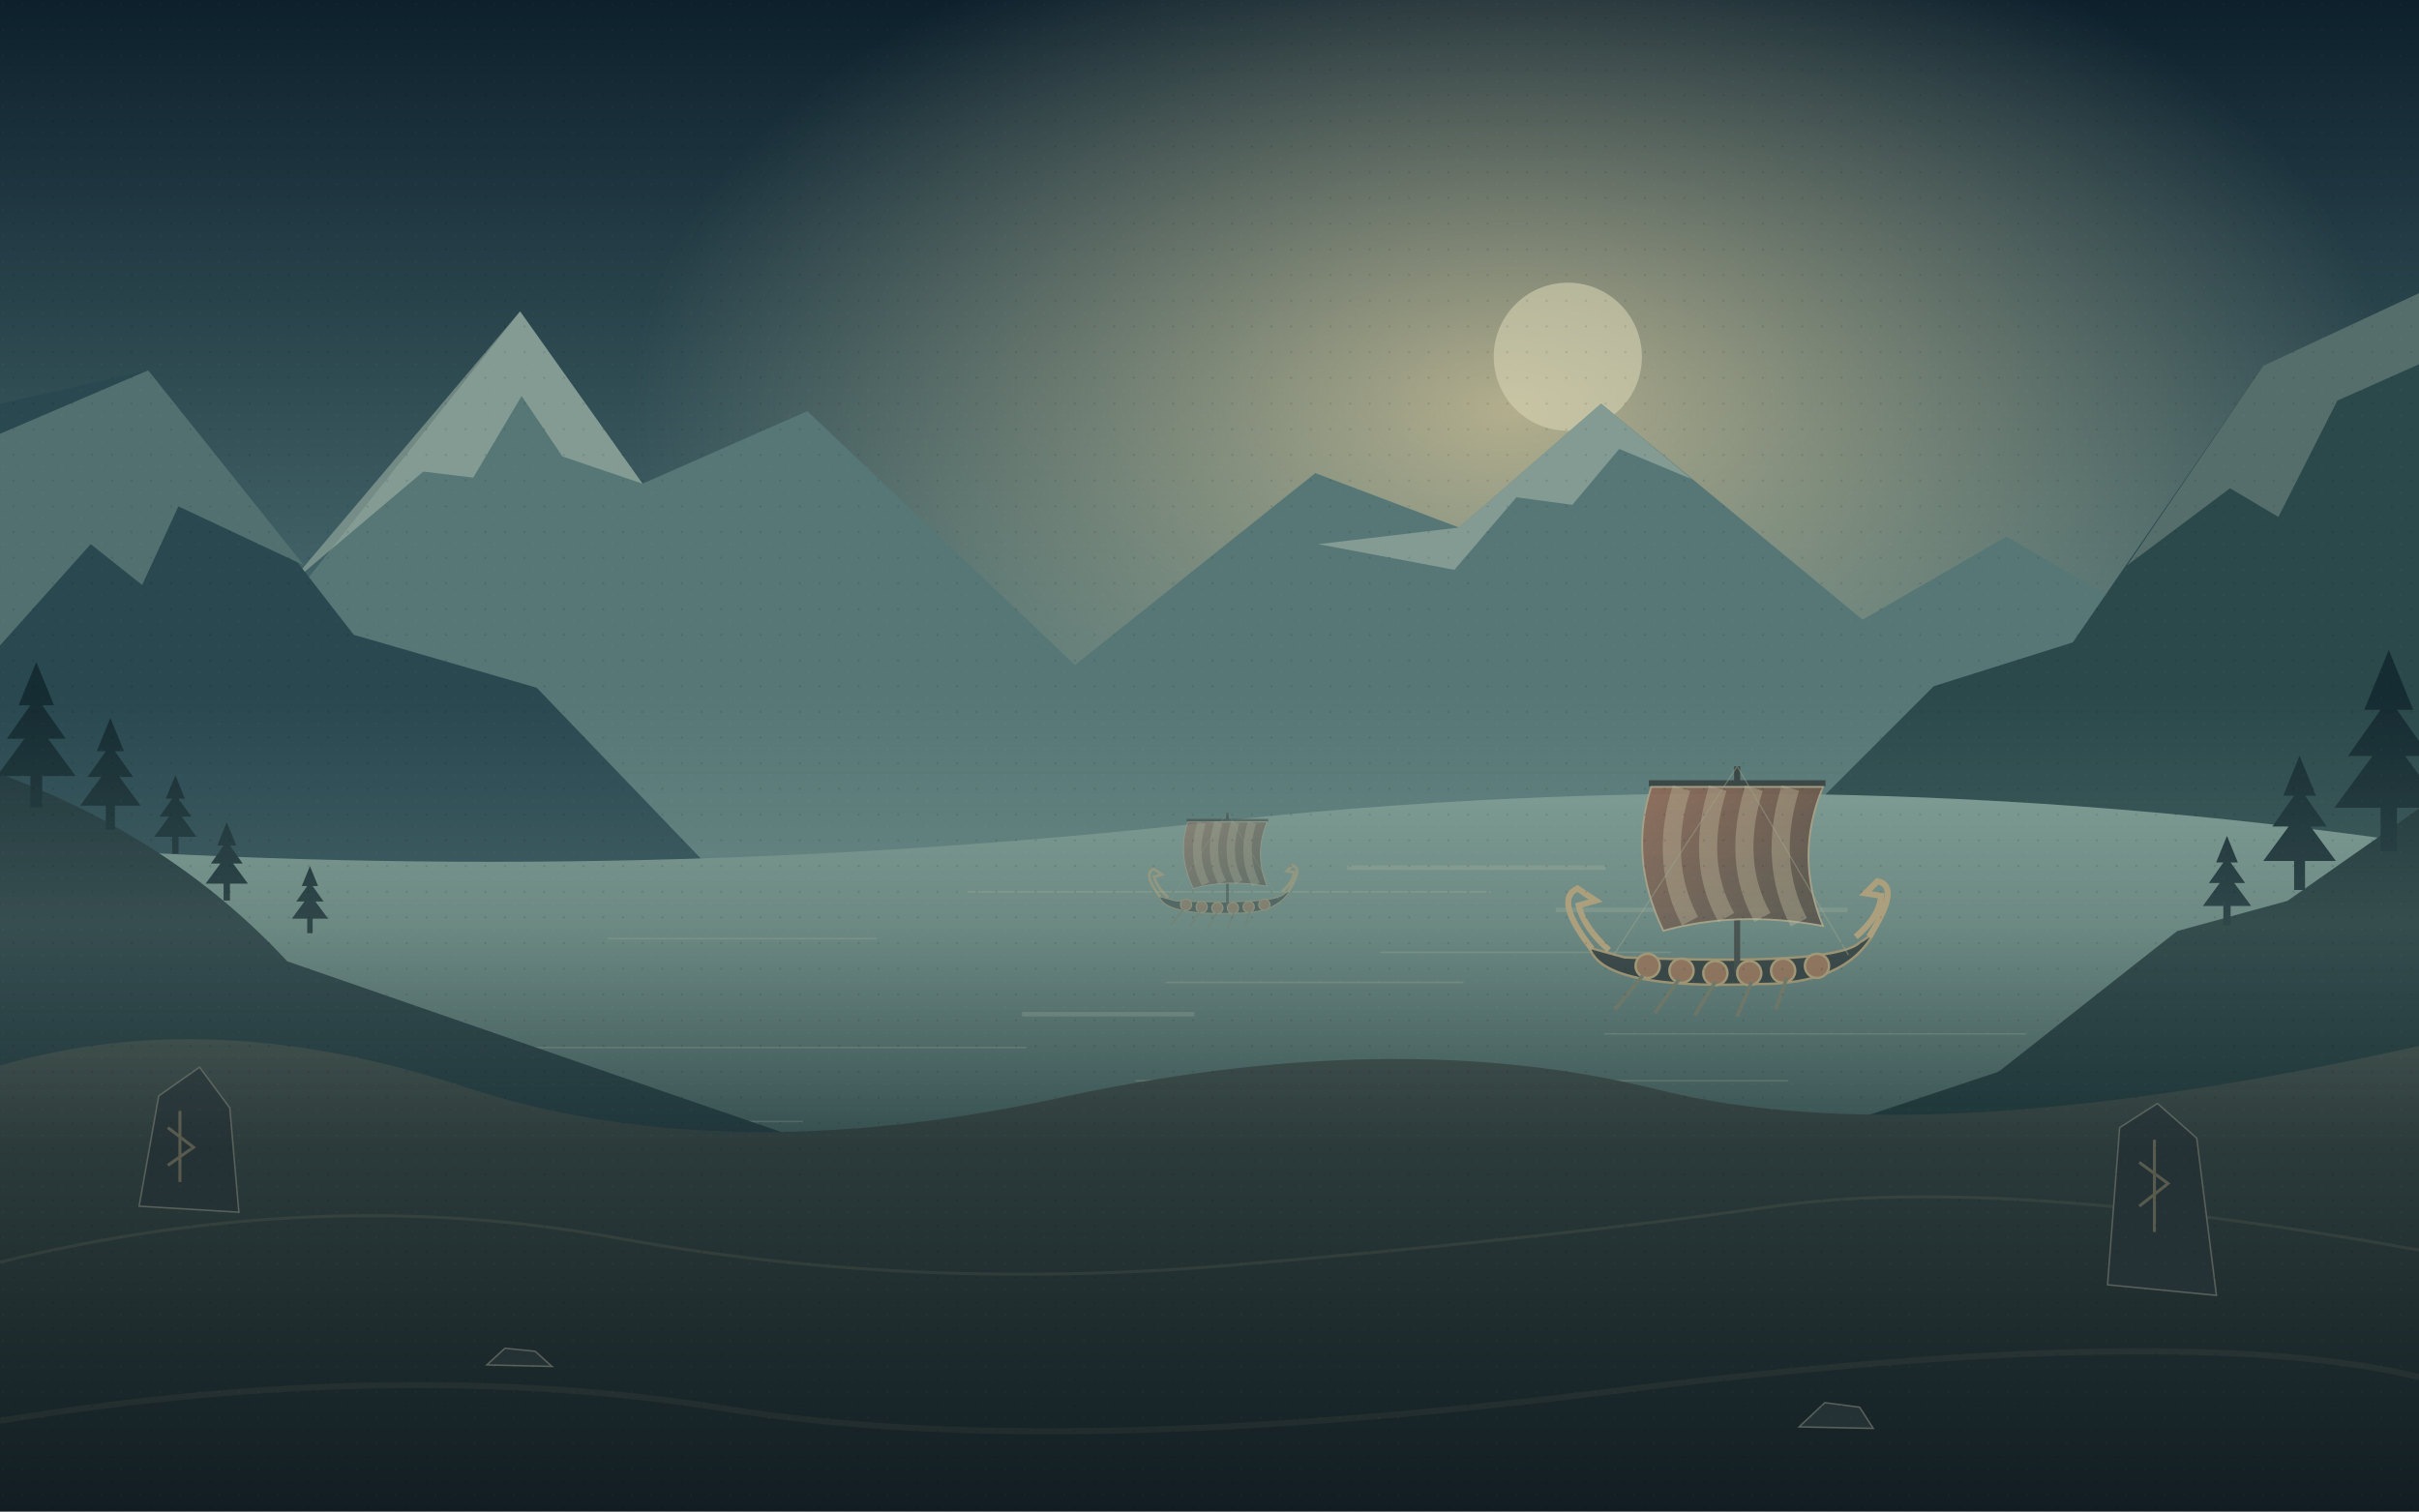
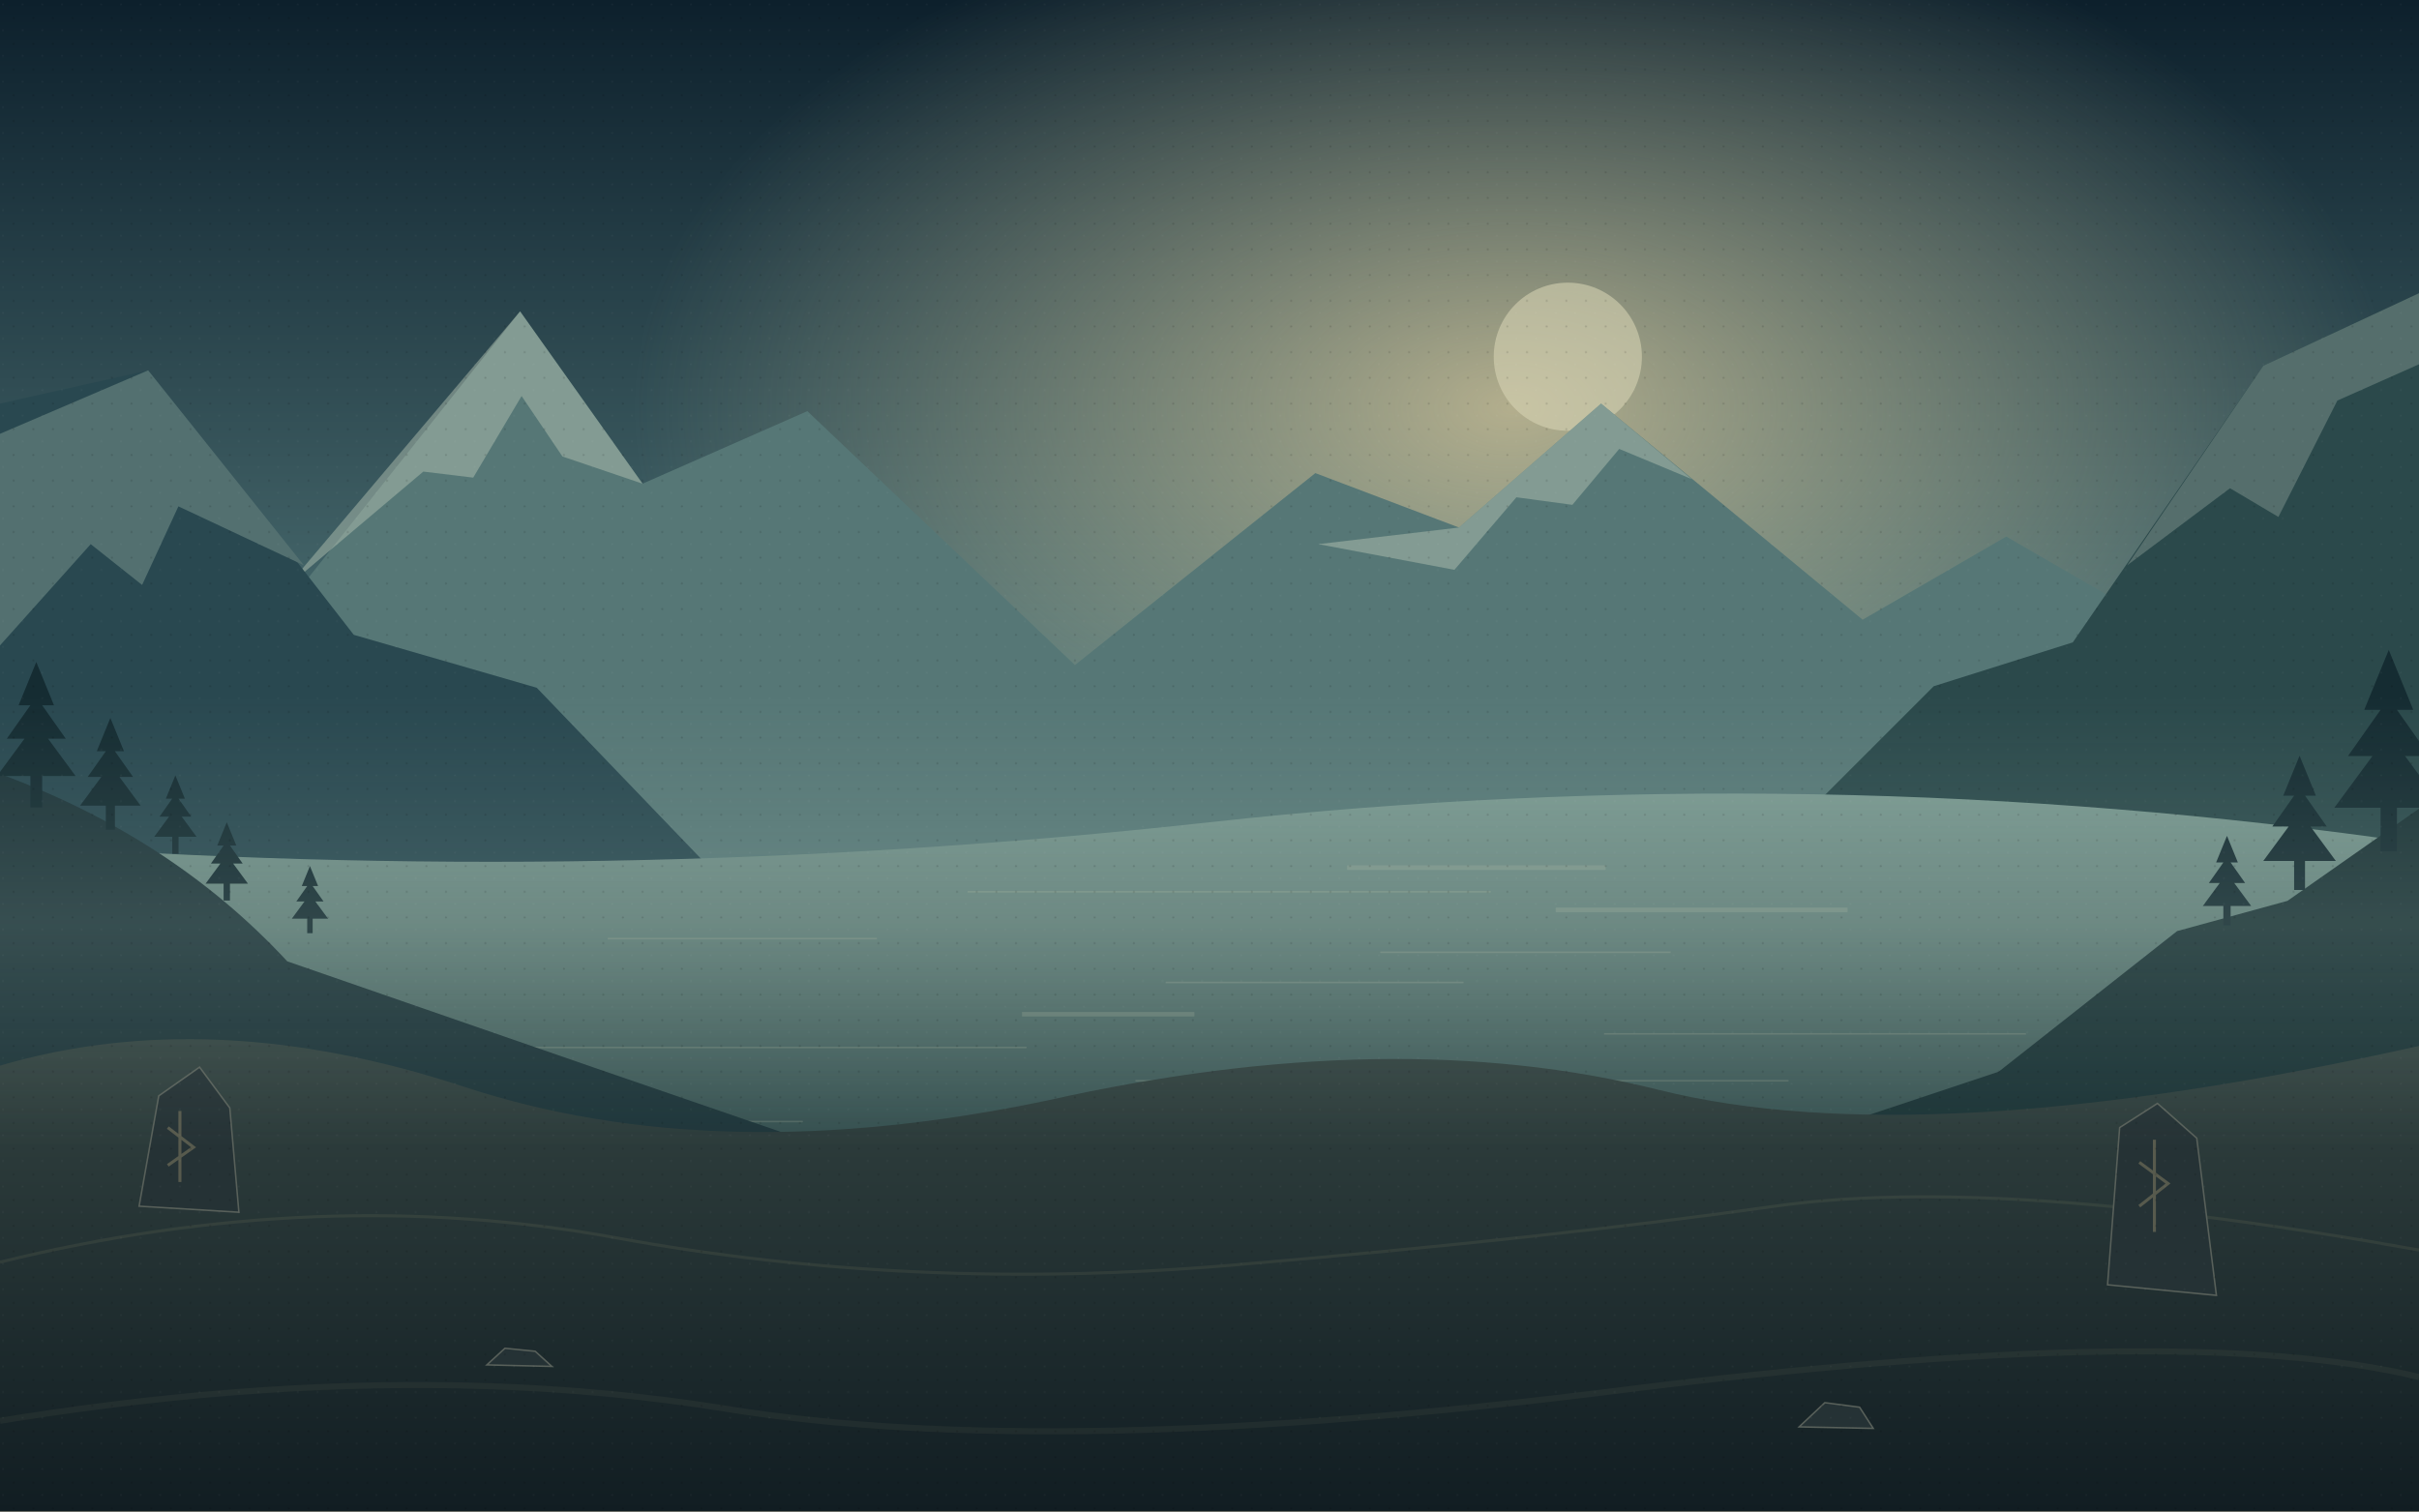
- <svg xmlns="http://www.w3.org/2000/svg" viewBox="0 0 1600 1000" fill="none">
+ <svg xmlns="http://www.w3.org/2000/svg" viewBox="0 0 1600 1000" preserveAspectRatio="none" fill="none">
  <defs>
    <linearGradient id="sky" x2="0" y2="1">
      <stop stop-color="#0d202c" />
      <stop offset=".5" stop-color="#527779" />
      <stop offset="1" stop-color="#b3a581" />
    </linearGradient>
    <radialGradient id="light">
      <stop stop-color="#ead7a5" stop-opacity=".7" />
      <stop offset="1" stop-color="#c6caa9" stop-opacity="0" />
    </radialGradient>
    <linearGradient id="water" x2="0" y2="1">
      <stop stop-color="#78978f" />
      <stop offset="1" stop-color="#253e40" />
    </linearGradient>
    <linearGradient id="ground" x2="0" y2="1">
      <stop stop-color="#334341" />
      <stop offset="1" stop-color="#111d22" />
    </linearGradient>
    <linearGradient id="sail" x2="1" y2="1">
      <stop stop-color="#8e6451" />
      <stop offset="1" stop-color="#423d36" />
    </linearGradient>
    <linearGradient id="mist" x2="0" y2="1">
      <stop stop-color="#bad1c5" stop-opacity="0" />
      <stop offset=".5" stop-color="#bad1c5" stop-opacity=".16" />
      <stop offset="1" stop-color="#bad1c5" stop-opacity="0" />
    </linearGradient>
    <pattern id="grain" width="13" height="17" patternUnits="userSpaceOnUse">
      <circle cx="2" cy="3" r=".65" fill="#fff" opacity=".035" />
      <circle cx="9" cy="12" r=".7" fill="#000" opacity=".12" />
    </pattern>
    <g id="pine" fill="#152c32">
      <path d="M0 0l-9 22h6l-12 17h9l-14 19h17v16h6V58h17L6 39h9L3 22h6Z" />
    </g>
    <g id="ship">
      <path d="M-117 0Q-106 35 21 30Q94 31 118-12L106-4Q84 15-88 8Z" fill="#222e30" stroke="#9d8c66" stroke-width="2" />
      <path d="M-115 1Q-147-40-127-49L-112-39L-126-35Q-122-17-101 2M114-9Q141-51 121-55L111-45L124-43Q123-26 103-9" stroke="#b09970" stroke-width="5" />
      <path d="M5-150V20M-68-136H78" stroke="#303937" stroke-width="5" />
      <path d="M-66-133Q-85-74-56-14Q5-31 76-18Q52-76 76-133Z" fill="url(#sail)" stroke="#a99d80" stroke-width="1.5" />
      <path d="M-41-132Q-60-71-34-22M-11-132Q-30-71-4-25M19-132Q0-71 26-25M49-132Q30-71 56-21" stroke="#c8b997" stroke-width="15" opacity=".4" />
      <path d="M5-150L-97 6M5-150L97 6" stroke="#9d9e84" stroke-width="1" opacity=".5" />
      <g fill="#8c664c" stroke="#a3916a" stroke-width="2">
        <circle cx="-69" cy="15" r="10" />
        <circle cx="-41" cy="19" r="10" />
        <circle cx="-13" cy="21" r="10" />
        <circle cx="15" cy="21" r="10" />
        <circle cx="43" cy="19" r="10" />
        <circle cx="71" cy="15" r="10" />
      </g>
      <path d="M-73 23l-23 28M-43 26l-20 28M-13 28l-17 28M17 28L5 57M46 25l-9 26" stroke="#676d5b" stroke-width="3" />
    </g>
  </defs>
  <path fill="url(#sky)" d="M0 0h1600v1000H0z" />
  <ellipse cx="1000" cy="270" rx="580" ry="350" fill="url(#light)" />
  <circle cx="1037" cy="236" r="49" fill="#d9d5b5" opacity=".57" />
  <path d="M0 420L113 340l88 46 143-180 81 114 109-48 177 168 159-127 95 36 94-82 173 143 95-55 173 100v260H0Z" fill="#567776" />
  <path d="M190 388l154-182 81 114-53-18-27-40-32 54-33-4Z M872 360l93-11 94-82 60 50-48-20-31 37-37-5-41 48Z" fill="#b3c2b1" opacity=".48" />
  <path d="M0 267L98 245l136 175 121 35 122 127 184 70H0Z" fill="#294850" />
  <path d="M0 287l98-42 103 129-83-39-24 52-34-27-60 67Z" fill="#537070" />
  <path d="M1600 194l-103 48-126 183-92 29-134 134-195 72h650Z" fill="#2b494b" />
  <path d="M1600 194l-103 48-90 132 68-51 32 19 39-77 54-24Z" fill="#718782" opacity=".6" />
  <path d="M0 558q400 30 800-14t800 14v246H0Z" fill="url(#water)" />
  <g stroke="#c7c9ab" opacity=".18">
    <path d="M640 590h346m-584 31h178m333 9h192M771 650h197m-616 43h327m382-9h279M751 715h432m-941 27h289" />
    <path d="M891 574h171m-33 28h193m-546 69h114" stroke-width="3" />
  </g>
-   <use href="#ship" transform="translate(1145 627) scale(.8)" opacity=".9" />
-   <use href="#ship" transform="translate(810 593) scale(.37)" opacity=".5" />
  <path d="M0 512q114 42 190 124l202 70 183 63H0Z" fill="#1e353a" />
  <g>
    <use href="#pine" transform="translate(24 438) scale(1.3)" />
    <use href="#pine" transform="translate(73 475)" />
    <use href="#pine" transform="translate(116 513) scale(.7)" />
    <use href="#pine" transform="translate(150 544) scale(.7)" />
    <use href="#pine" transform="translate(205 573) scale(.6)" />
  </g>
  <path d="M1600 535l-87 61-73 20-118 93-177 59h455Z" fill="#1c3437" />
  <g>
    <use href="#pine" transform="translate(1580 430) scale(1.8)" />
    <use href="#pine" transform="translate(1521 500) scale(1.2)" />
    <use href="#pine" transform="translate(1473 553) scale(.8)" />
  </g>
  <path d="M0 705q140-41 307 14t386 9q228-51 404-7t503-29v308H0Z" fill="url(#ground)" />
  <path d="M0 835q212-52 408-16t407 18 359-39 426 29" stroke="#9d9871" opacity=".12" stroke-width="2" />
  <path d="M0 940q263-43 480-8t590-12 530-9" stroke="#9d9871" opacity=".08" stroke-width="4" />
  <g fill="#253235" stroke="#58605a" stroke-width="1">
    <path d="M92 798l13-73 27-19 20 27 6 69Z" />
    <path d="M1394 850l8-104 25-16 26 23 13 104Z" />
    <path d="M322 903l12-11 20 2 11 10ZM1190 944l17-16 23 3 9 14Z" />
  </g>
  <g stroke="#a39670" opacity=".4" stroke-width="2">
    <path d="M119 735v47m-8-36 17 13-17 12M1425 754v61m-10-46 19 14-19 15" />
  </g>
  <path d="M0 460h1600v300H0Z" fill="url(#mist)" />
  <path d="M0 0h1600v1000H0Z" fill="url(#grain)" />
</svg>
